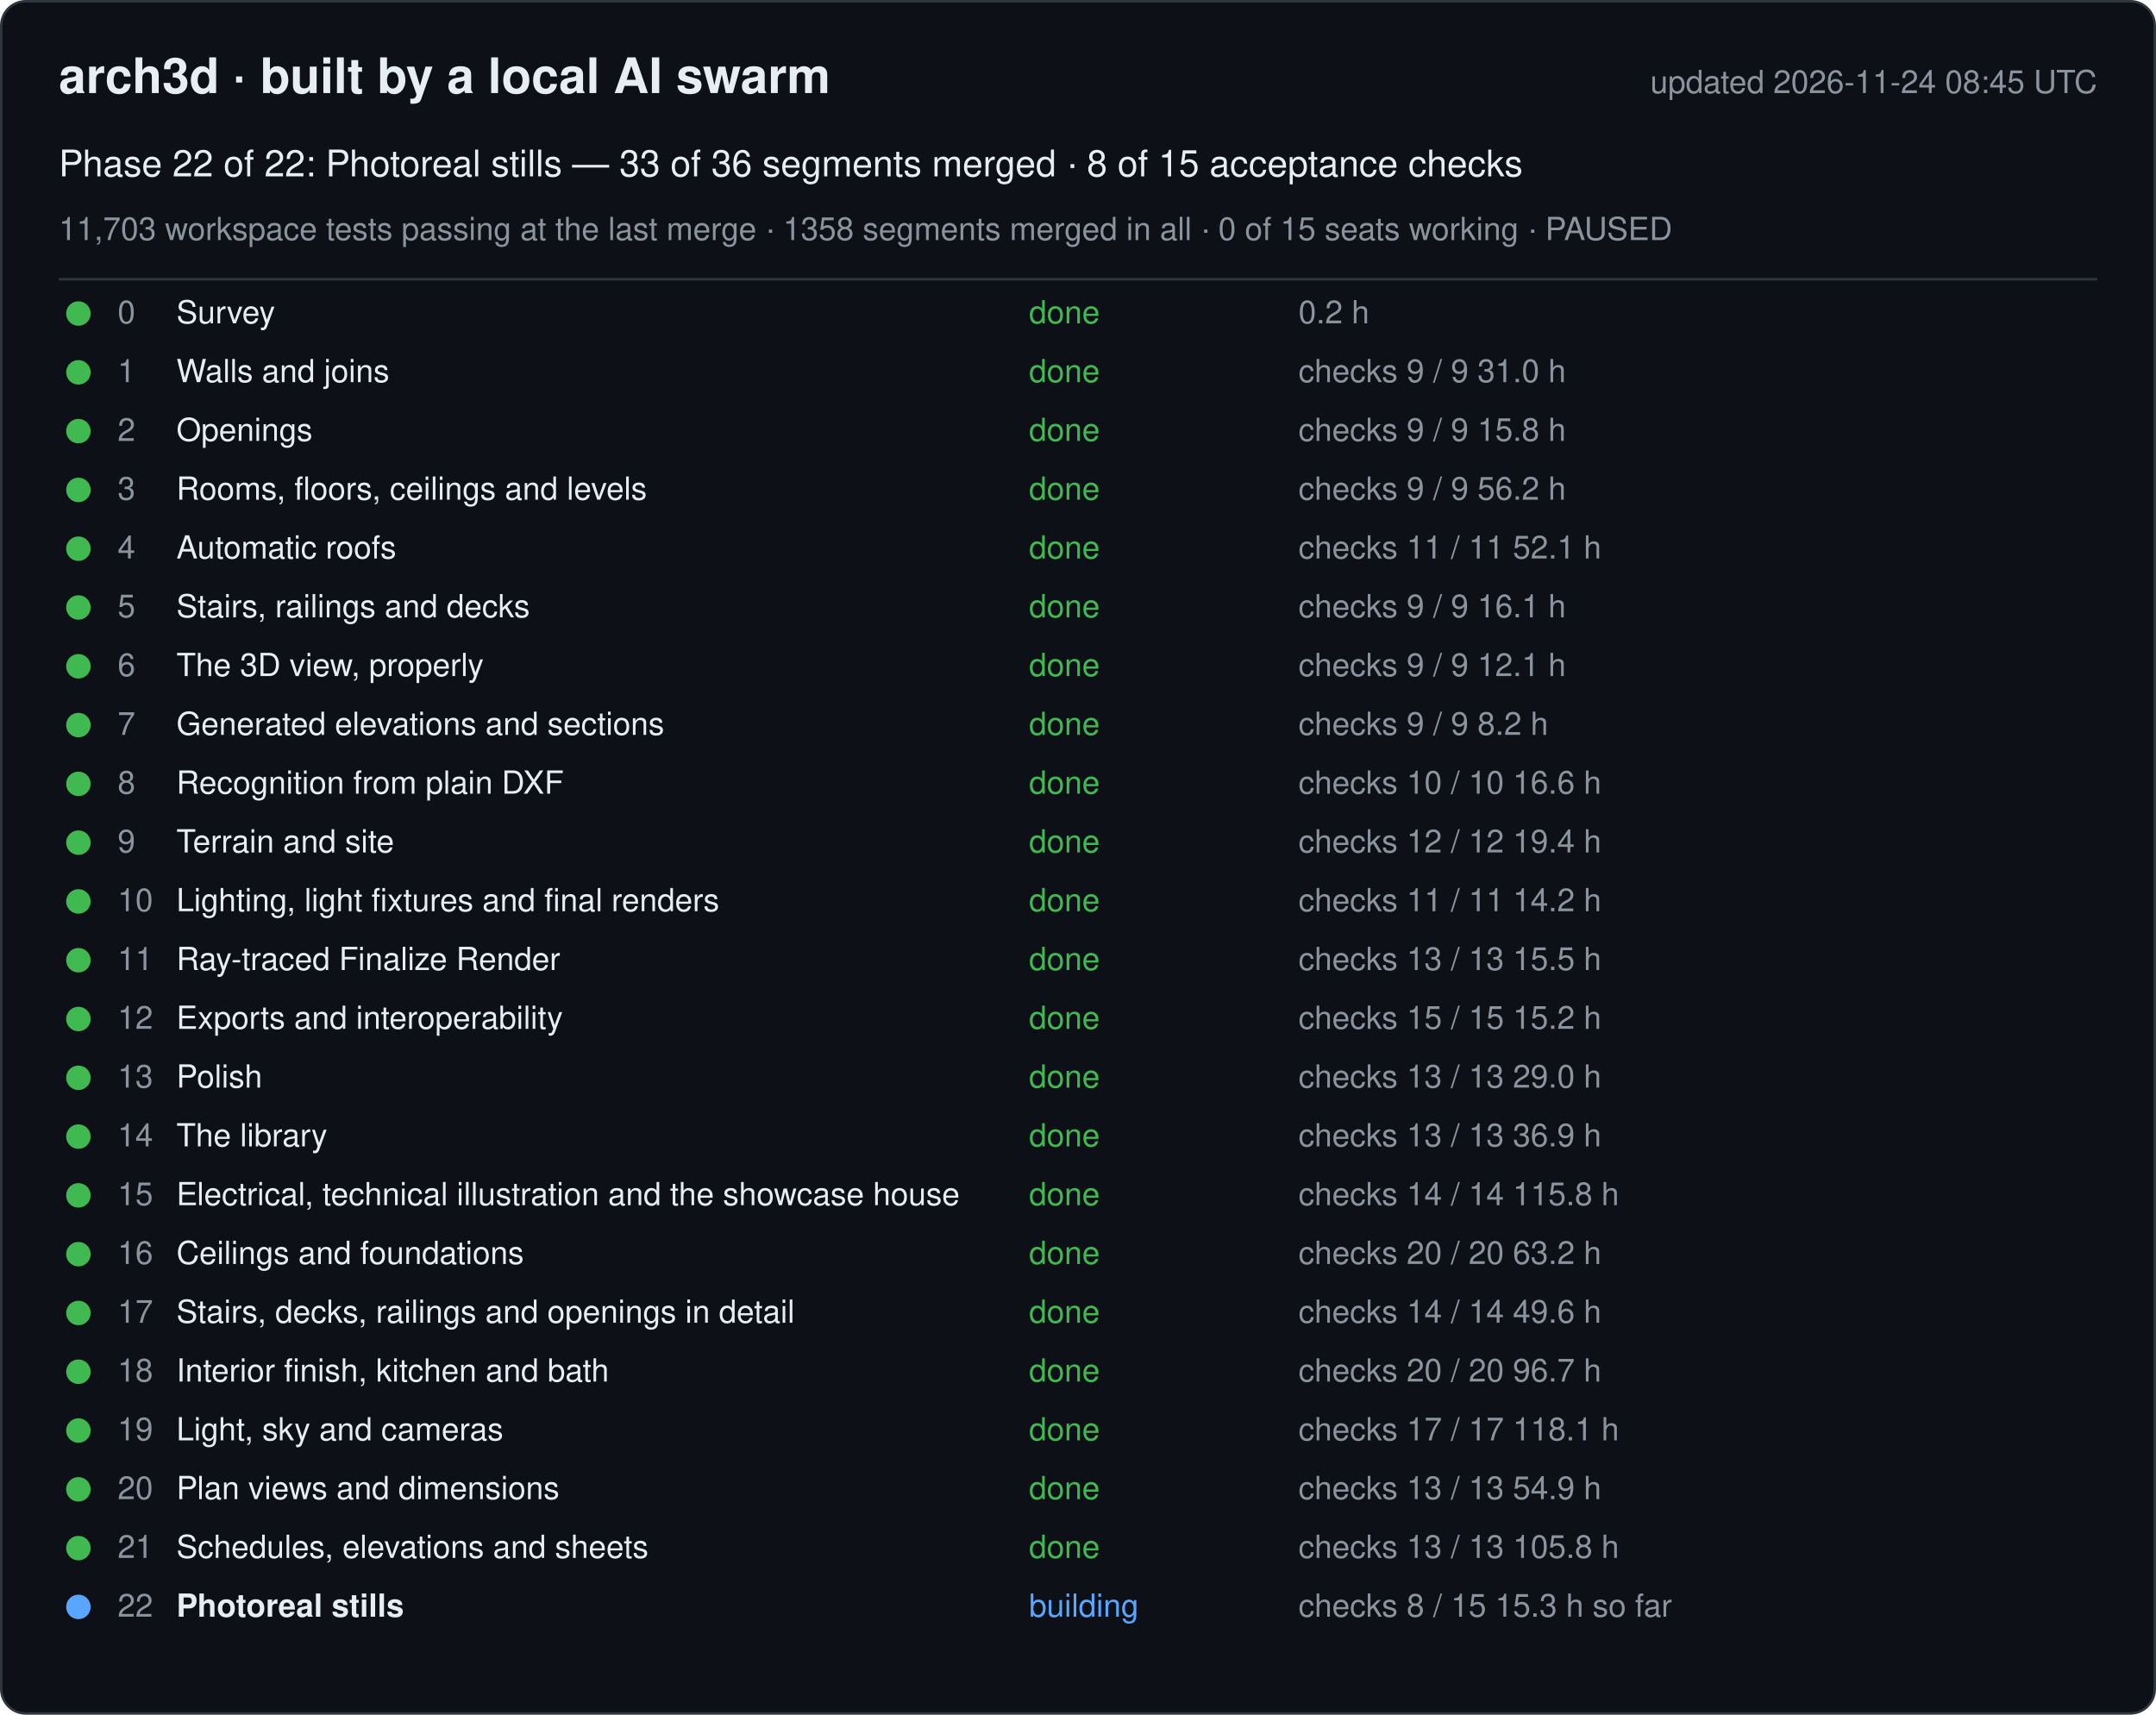
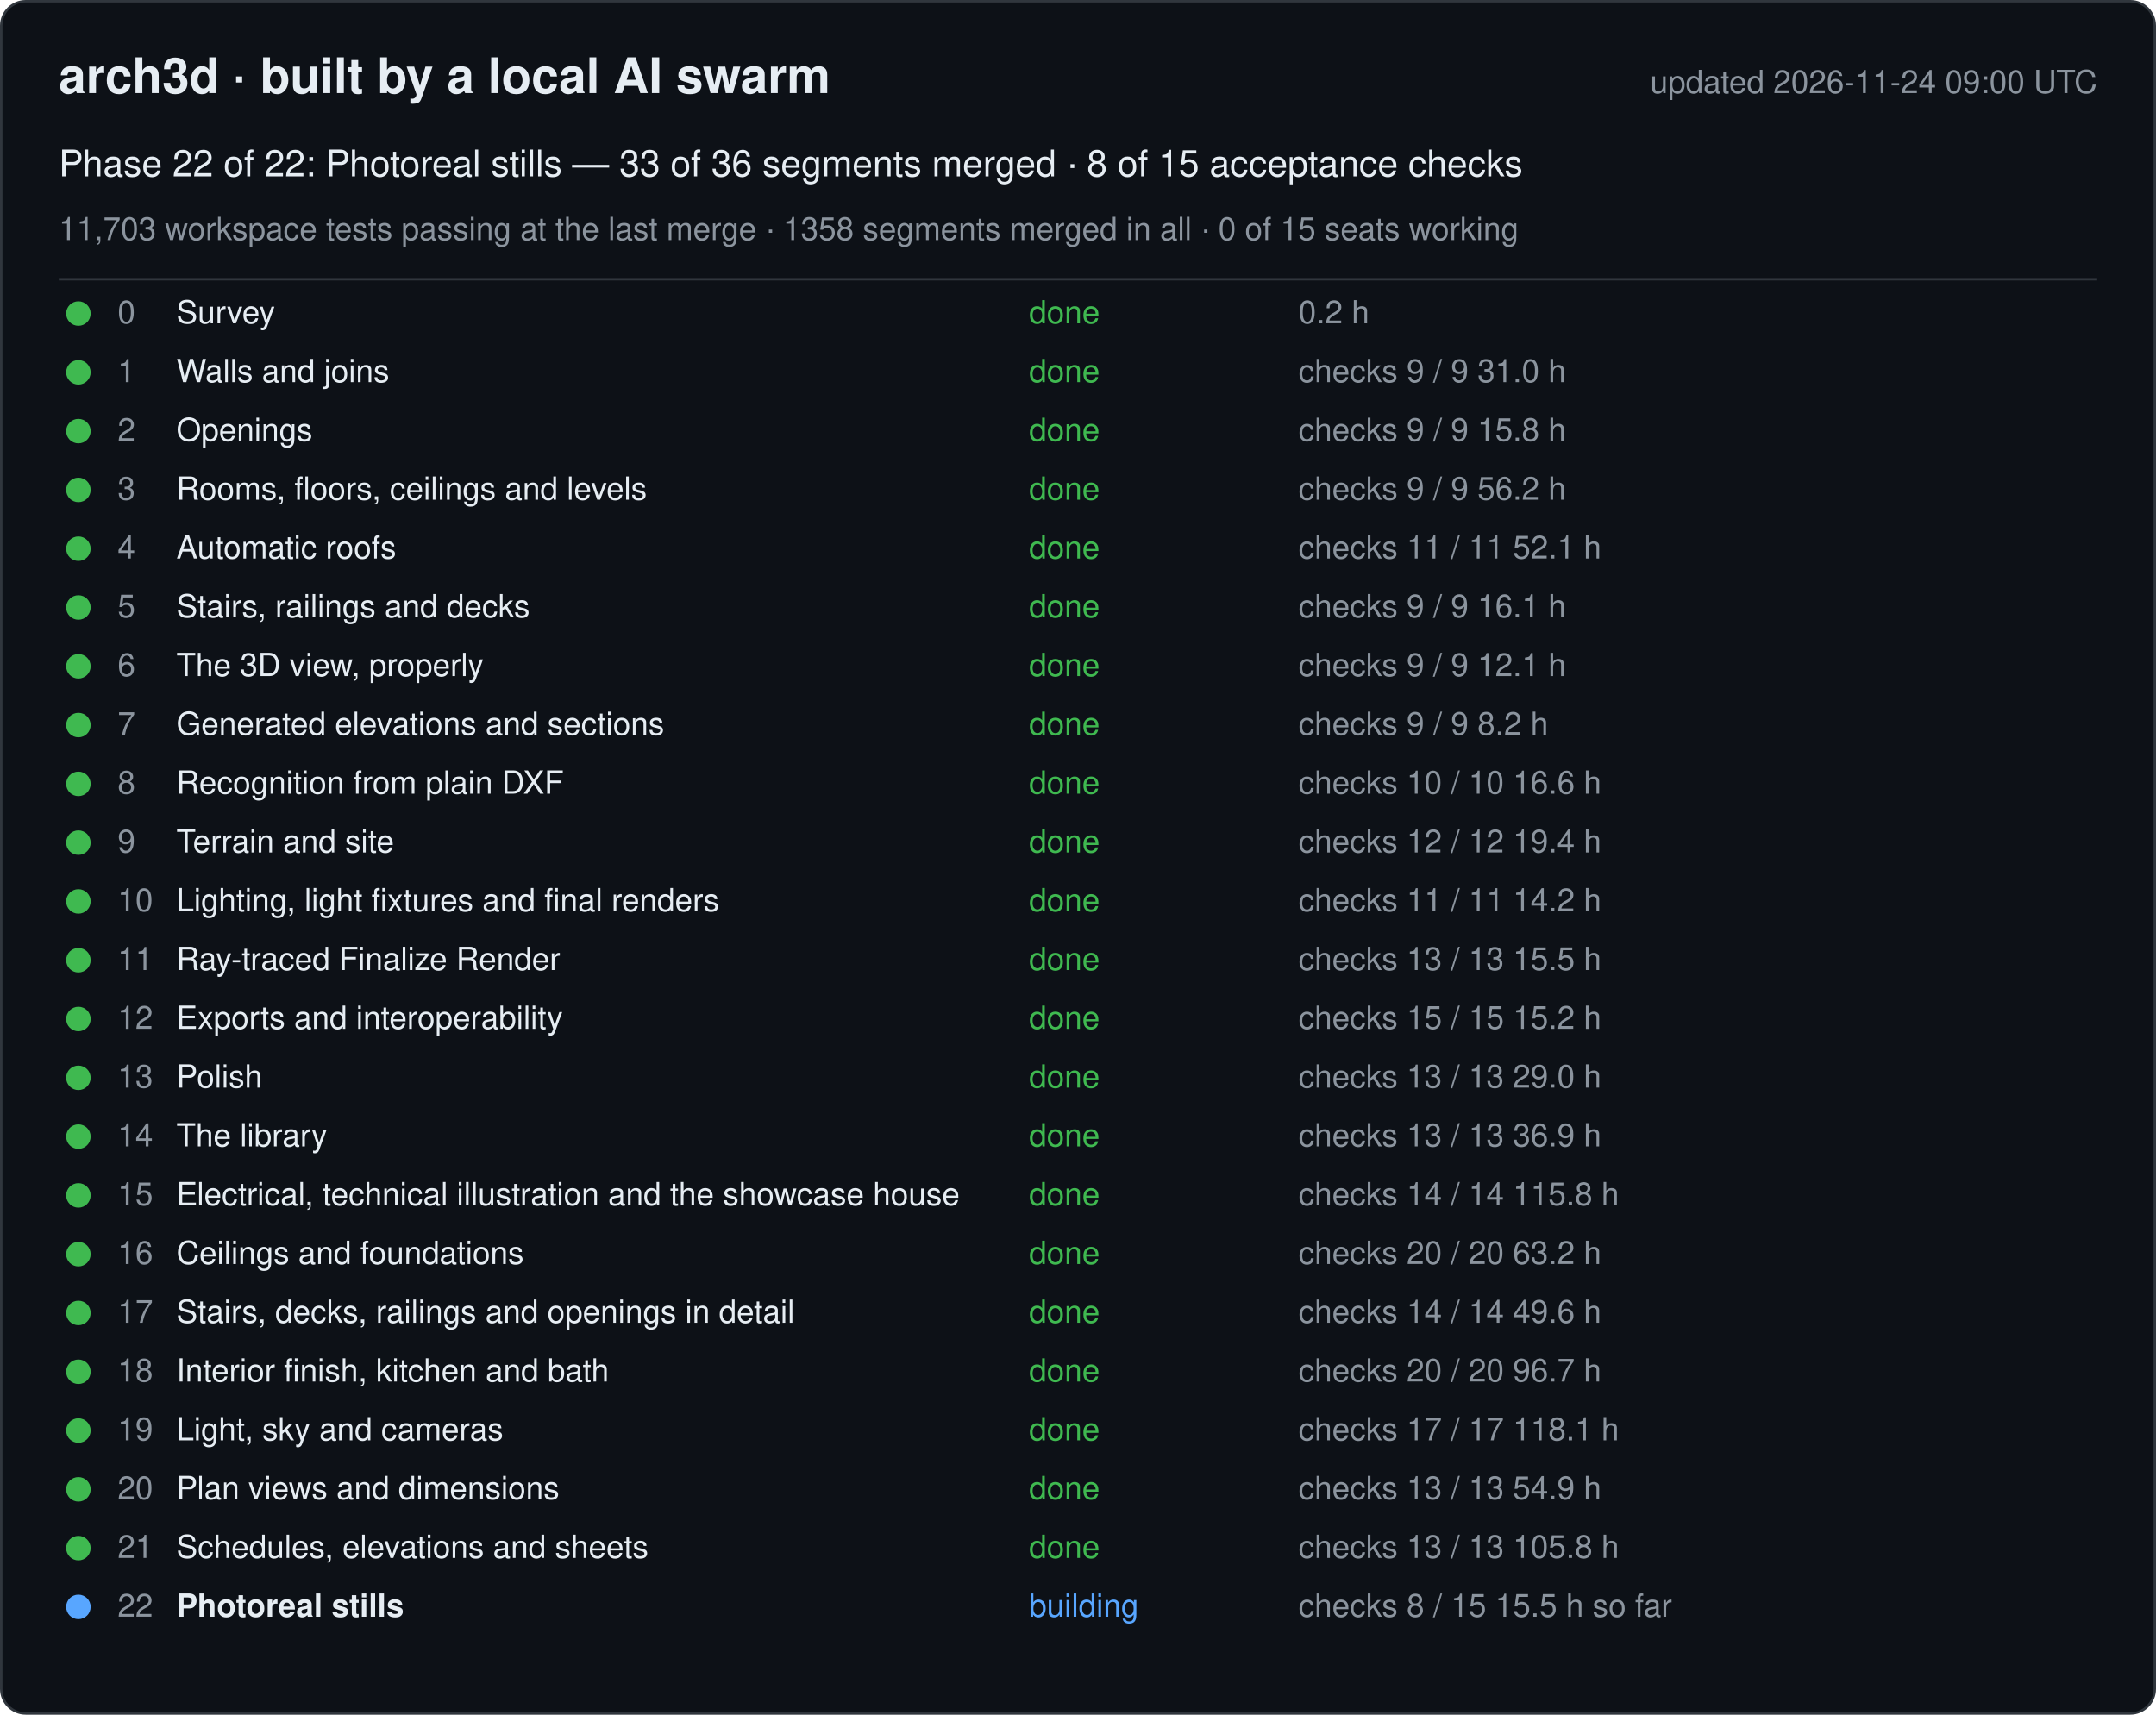
<svg xmlns="http://www.w3.org/2000/svg" width="880" height="700" viewBox="0 0 880 700" font-family="-apple-system, Segoe UI, Helvetica, Arial, sans-serif">
  <rect x="0.5" y="0.5" width="879" height="699" rx="10" fill="#0d1117" stroke="#30363d" />
  <text x="24" y="38" font-size="20" font-weight="600" fill="#e6edf3">arch3d · built by a local AI swarm</text>
-   <text x="856" y="38" font-size="13" fill="#8b949e" text-anchor="end">updated 2026-11-24 08:45 UTC</text>
+   <text x="856" y="38" font-size="13" fill="#8b949e" text-anchor="end">updated 2026-11-24 09:00 UTC</text>
  <text x="24" y="72" font-size="15" fill="#e6edf3">Phase 22 of 22: Photoreal stills — 33 of 36 segments merged · 8 of 15 acceptance checks</text>
-   <text x="24" y="98" font-size="13" fill="#8b949e">11,703 workspace tests passing at the last merge · 1358 segments merged in all · 0 of 15 seats working · PAUSED</text>
+   <text x="24" y="98" font-size="13" fill="#8b949e">11,703 workspace tests passing at the last merge · 1358 segments merged in all · 0 of 15 seats working</text>
  <line x1="24" y1="114" x2="856" y2="114" stroke="#30363d" />
  <g data-phase="0">
    <circle cx="32" cy="128" r="5" fill="#3fb950" />
    <text x="48" y="132" font-size="13" fill="#8b949e">0</text>
    <text x="72" y="132" font-size="13" fill="#e6edf3">Survey</text>
    <text x="420" y="132" font-size="13" fill="#3fb950">done</text>
    <text x="530" y="132" font-size="13" fill="#8b949e">0.2 h</text>
  </g>
  <g data-phase="1">
    <circle cx="32" cy="152" r="5" fill="#3fb950" />
    <text x="48" y="156" font-size="13" fill="#8b949e">1</text>
    <text x="72" y="156" font-size="13" fill="#e6edf3">Walls and joins</text>
    <text x="420" y="156" font-size="13" fill="#3fb950">done</text>
    <text x="530" y="156" font-size="13" fill="#8b949e">checks 9 / 9   31.0 h</text>
  </g>
  <g data-phase="2">
    <circle cx="32" cy="176" r="5" fill="#3fb950" />
    <text x="48" y="180" font-size="13" fill="#8b949e">2</text>
    <text x="72" y="180" font-size="13" fill="#e6edf3">Openings</text>
    <text x="420" y="180" font-size="13" fill="#3fb950">done</text>
    <text x="530" y="180" font-size="13" fill="#8b949e">checks 9 / 9   15.8 h</text>
  </g>
  <g data-phase="3">
    <circle cx="32" cy="200" r="5" fill="#3fb950" />
    <text x="48" y="204" font-size="13" fill="#8b949e">3</text>
    <text x="72" y="204" font-size="13" fill="#e6edf3">Rooms, floors, ceilings and levels</text>
    <text x="420" y="204" font-size="13" fill="#3fb950">done</text>
    <text x="530" y="204" font-size="13" fill="#8b949e">checks 9 / 9   56.2 h</text>
  </g>
  <g data-phase="4">
    <circle cx="32" cy="224" r="5" fill="#3fb950" />
    <text x="48" y="228" font-size="13" fill="#8b949e">4</text>
    <text x="72" y="228" font-size="13" fill="#e6edf3">Automatic roofs</text>
    <text x="420" y="228" font-size="13" fill="#3fb950">done</text>
    <text x="530" y="228" font-size="13" fill="#8b949e">checks 11 / 11   52.1 h</text>
  </g>
  <g data-phase="5">
    <circle cx="32" cy="248" r="5" fill="#3fb950" />
    <text x="48" y="252" font-size="13" fill="#8b949e">5</text>
    <text x="72" y="252" font-size="13" fill="#e6edf3">Stairs, railings and decks</text>
    <text x="420" y="252" font-size="13" fill="#3fb950">done</text>
    <text x="530" y="252" font-size="13" fill="#8b949e">checks 9 / 9   16.1 h</text>
  </g>
  <g data-phase="6">
    <circle cx="32" cy="272" r="5" fill="#3fb950" />
    <text x="48" y="276" font-size="13" fill="#8b949e">6</text>
    <text x="72" y="276" font-size="13" fill="#e6edf3">The 3D view, properly</text>
    <text x="420" y="276" font-size="13" fill="#3fb950">done</text>
    <text x="530" y="276" font-size="13" fill="#8b949e">checks 9 / 9   12.1 h</text>
  </g>
  <g data-phase="7">
    <circle cx="32" cy="296" r="5" fill="#3fb950" />
    <text x="48" y="300" font-size="13" fill="#8b949e">7</text>
    <text x="72" y="300" font-size="13" fill="#e6edf3">Generated elevations and sections</text>
    <text x="420" y="300" font-size="13" fill="#3fb950">done</text>
    <text x="530" y="300" font-size="13" fill="#8b949e">checks 9 / 9   8.2 h</text>
  </g>
  <g data-phase="8">
    <circle cx="32" cy="320" r="5" fill="#3fb950" />
    <text x="48" y="324" font-size="13" fill="#8b949e">8</text>
    <text x="72" y="324" font-size="13" fill="#e6edf3">Recognition from plain DXF</text>
    <text x="420" y="324" font-size="13" fill="#3fb950">done</text>
    <text x="530" y="324" font-size="13" fill="#8b949e">checks 10 / 10   16.6 h</text>
  </g>
  <g data-phase="9">
    <circle cx="32" cy="344" r="5" fill="#3fb950" />
    <text x="48" y="348" font-size="13" fill="#8b949e">9</text>
    <text x="72" y="348" font-size="13" fill="#e6edf3">Terrain and site</text>
    <text x="420" y="348" font-size="13" fill="#3fb950">done</text>
    <text x="530" y="348" font-size="13" fill="#8b949e">checks 12 / 12   19.4 h</text>
  </g>
  <g data-phase="10">
    <circle cx="32" cy="368" r="5" fill="#3fb950" />
    <text x="48" y="372" font-size="13" fill="#8b949e">10</text>
    <text x="72" y="372" font-size="13" fill="#e6edf3">Lighting, light fixtures and final renders</text>
    <text x="420" y="372" font-size="13" fill="#3fb950">done</text>
    <text x="530" y="372" font-size="13" fill="#8b949e">checks 11 / 11   14.2 h</text>
  </g>
  <g data-phase="11">
    <circle cx="32" cy="392" r="5" fill="#3fb950" />
    <text x="48" y="396" font-size="13" fill="#8b949e">11</text>
    <text x="72" y="396" font-size="13" fill="#e6edf3">Ray-traced Finalize Render</text>
    <text x="420" y="396" font-size="13" fill="#3fb950">done</text>
    <text x="530" y="396" font-size="13" fill="#8b949e">checks 13 / 13   15.5 h</text>
  </g>
  <g data-phase="12">
    <circle cx="32" cy="416" r="5" fill="#3fb950" />
    <text x="48" y="420" font-size="13" fill="#8b949e">12</text>
    <text x="72" y="420" font-size="13" fill="#e6edf3">Exports and interoperability</text>
    <text x="420" y="420" font-size="13" fill="#3fb950">done</text>
    <text x="530" y="420" font-size="13" fill="#8b949e">checks 15 / 15   15.2 h</text>
  </g>
  <g data-phase="13">
    <circle cx="32" cy="440" r="5" fill="#3fb950" />
    <text x="48" y="444" font-size="13" fill="#8b949e">13</text>
    <text x="72" y="444" font-size="13" fill="#e6edf3">Polish</text>
    <text x="420" y="444" font-size="13" fill="#3fb950">done</text>
    <text x="530" y="444" font-size="13" fill="#8b949e">checks 13 / 13   29.0 h</text>
  </g>
  <g data-phase="14">
    <circle cx="32" cy="464" r="5" fill="#3fb950" />
    <text x="48" y="468" font-size="13" fill="#8b949e">14</text>
    <text x="72" y="468" font-size="13" fill="#e6edf3">The library</text>
    <text x="420" y="468" font-size="13" fill="#3fb950">done</text>
    <text x="530" y="468" font-size="13" fill="#8b949e">checks 13 / 13   36.9 h</text>
  </g>
  <g data-phase="15">
    <circle cx="32" cy="488" r="5" fill="#3fb950" />
    <text x="48" y="492" font-size="13" fill="#8b949e">15</text>
    <text x="72" y="492" font-size="13" fill="#e6edf3">Electrical, technical illustration and the showcase house</text>
    <text x="420" y="492" font-size="13" fill="#3fb950">done</text>
    <text x="530" y="492" font-size="13" fill="#8b949e">checks 14 / 14   115.8 h</text>
  </g>
  <g data-phase="16">
    <circle cx="32" cy="512" r="5" fill="#3fb950" />
    <text x="48" y="516" font-size="13" fill="#8b949e">16</text>
    <text x="72" y="516" font-size="13" fill="#e6edf3">Ceilings and foundations</text>
    <text x="420" y="516" font-size="13" fill="#3fb950">done</text>
    <text x="530" y="516" font-size="13" fill="#8b949e">checks 20 / 20   63.2 h</text>
  </g>
  <g data-phase="17">
    <circle cx="32" cy="536" r="5" fill="#3fb950" />
    <text x="48" y="540" font-size="13" fill="#8b949e">17</text>
    <text x="72" y="540" font-size="13" fill="#e6edf3">Stairs, decks, railings and openings in detail</text>
    <text x="420" y="540" font-size="13" fill="#3fb950">done</text>
    <text x="530" y="540" font-size="13" fill="#8b949e">checks 14 / 14   49.6 h</text>
  </g>
  <g data-phase="18">
    <circle cx="32" cy="560" r="5" fill="#3fb950" />
    <text x="48" y="564" font-size="13" fill="#8b949e">18</text>
    <text x="72" y="564" font-size="13" fill="#e6edf3">Interior finish, kitchen and bath</text>
    <text x="420" y="564" font-size="13" fill="#3fb950">done</text>
    <text x="530" y="564" font-size="13" fill="#8b949e">checks 20 / 20   96.7 h</text>
  </g>
  <g data-phase="19">
    <circle cx="32" cy="584" r="5" fill="#3fb950" />
    <text x="48" y="588" font-size="13" fill="#8b949e">19</text>
    <text x="72" y="588" font-size="13" fill="#e6edf3">Light, sky and cameras</text>
    <text x="420" y="588" font-size="13" fill="#3fb950">done</text>
    <text x="530" y="588" font-size="13" fill="#8b949e">checks 17 / 17   118.1 h</text>
  </g>
  <g data-phase="20">
    <circle cx="32" cy="608" r="5" fill="#3fb950" />
    <text x="48" y="612" font-size="13" fill="#8b949e">20</text>
    <text x="72" y="612" font-size="13" fill="#e6edf3">Plan views and dimensions</text>
    <text x="420" y="612" font-size="13" fill="#3fb950">done</text>
    <text x="530" y="612" font-size="13" fill="#8b949e">checks 13 / 13   54.9 h</text>
  </g>
  <g data-phase="21">
    <circle cx="32" cy="632" r="5" fill="#3fb950" />
    <text x="48" y="636" font-size="13" fill="#8b949e">21</text>
    <text x="72" y="636" font-size="13" fill="#e6edf3">Schedules, elevations and sheets</text>
    <text x="420" y="636" font-size="13" fill="#3fb950">done</text>
    <text x="530" y="636" font-size="13" fill="#8b949e">checks 13 / 13   105.8 h</text>
  </g>
  <g data-phase="22">
    <circle cx="32" cy="656" r="5" fill="#58a6ff" />
    <text x="48" y="660" font-size="13" fill="#8b949e">22</text>
    <text x="72" y="660" font-size="13" fill="#e6edf3" font-weight="600">Photoreal stills</text>
    <text x="420" y="660" font-size="13" fill="#58a6ff">building</text>
-     <text x="530" y="660" font-size="13" fill="#8b949e">checks 8 / 15   15.3 h so far</text>
+     <text x="530" y="660" font-size="13" fill="#8b949e">checks 8 / 15   15.5 h so far</text>
  </g>
</svg>
